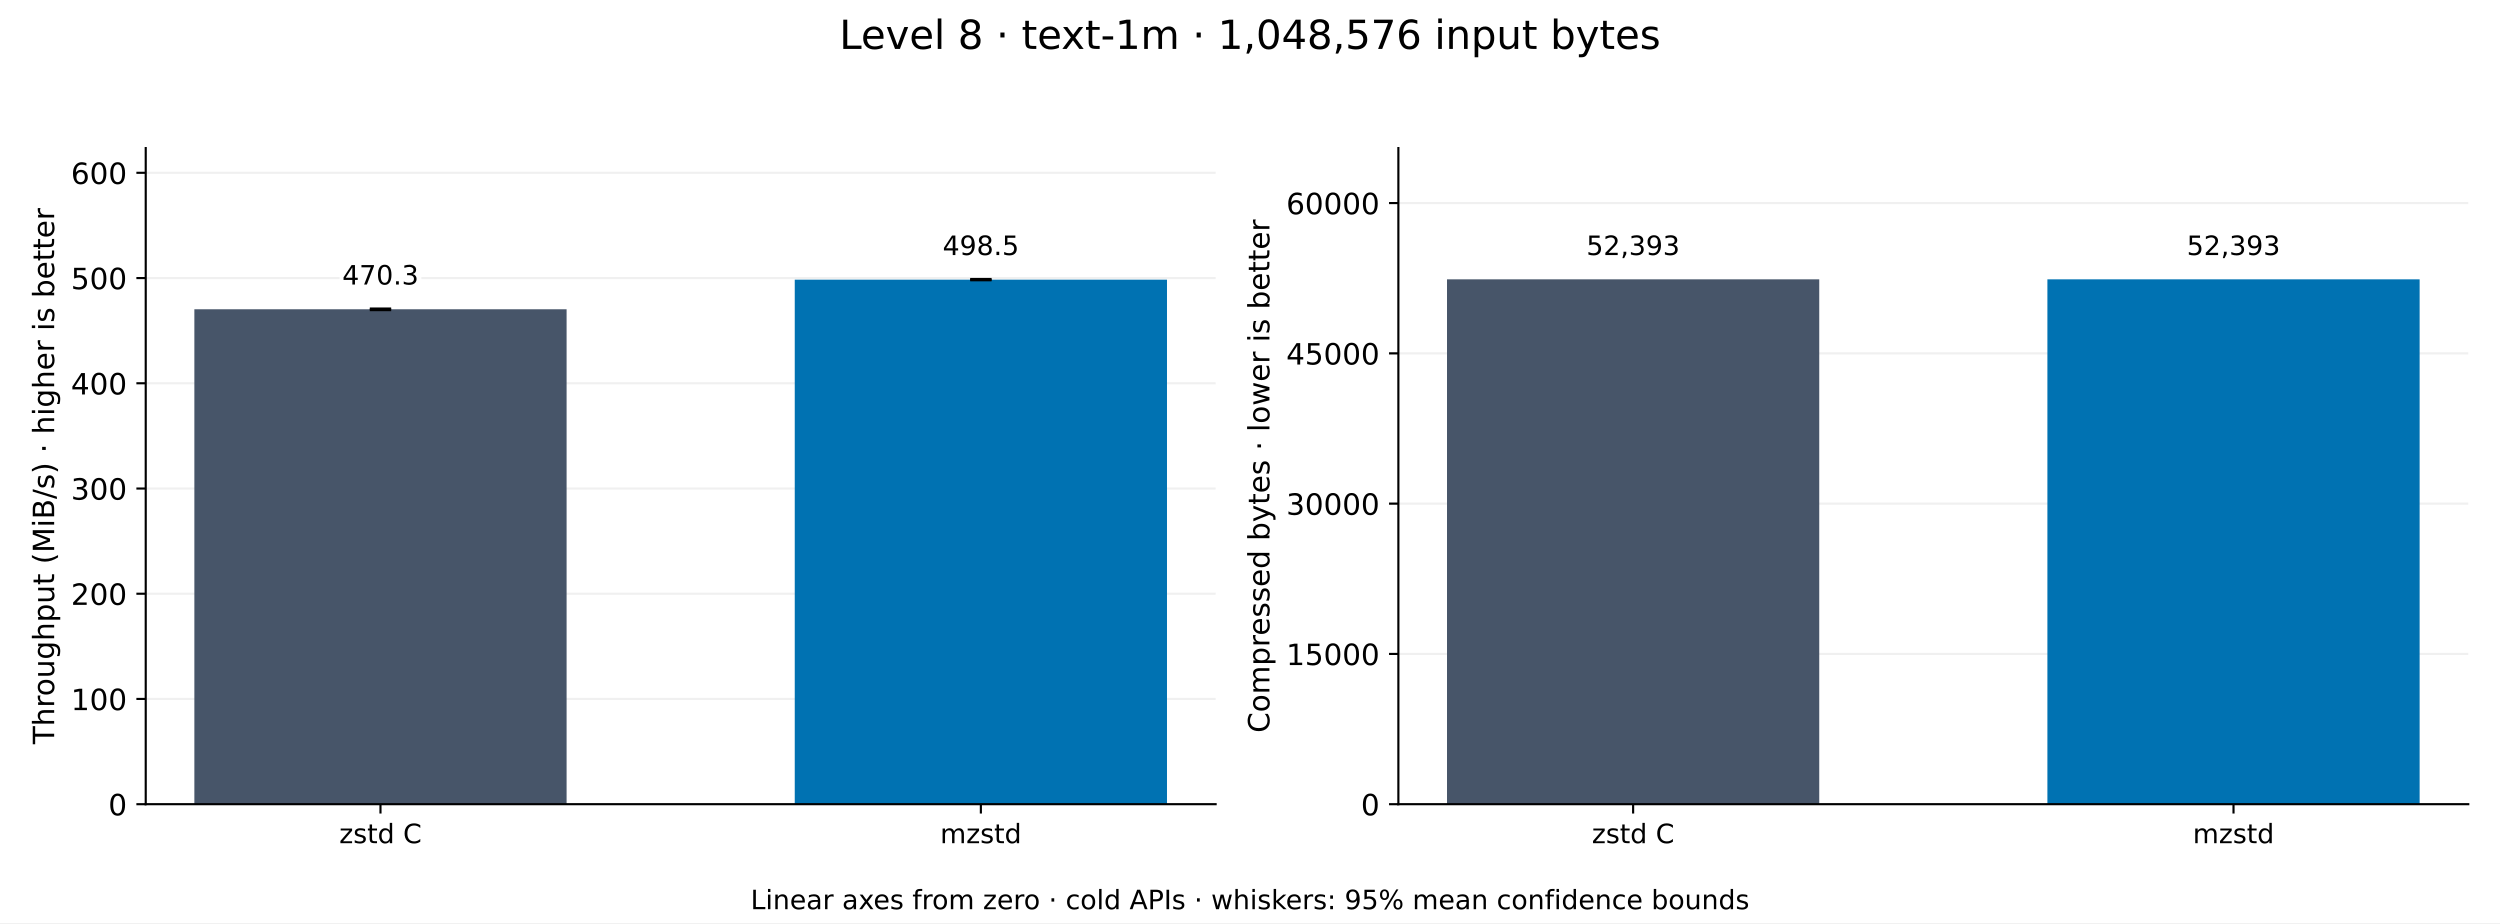
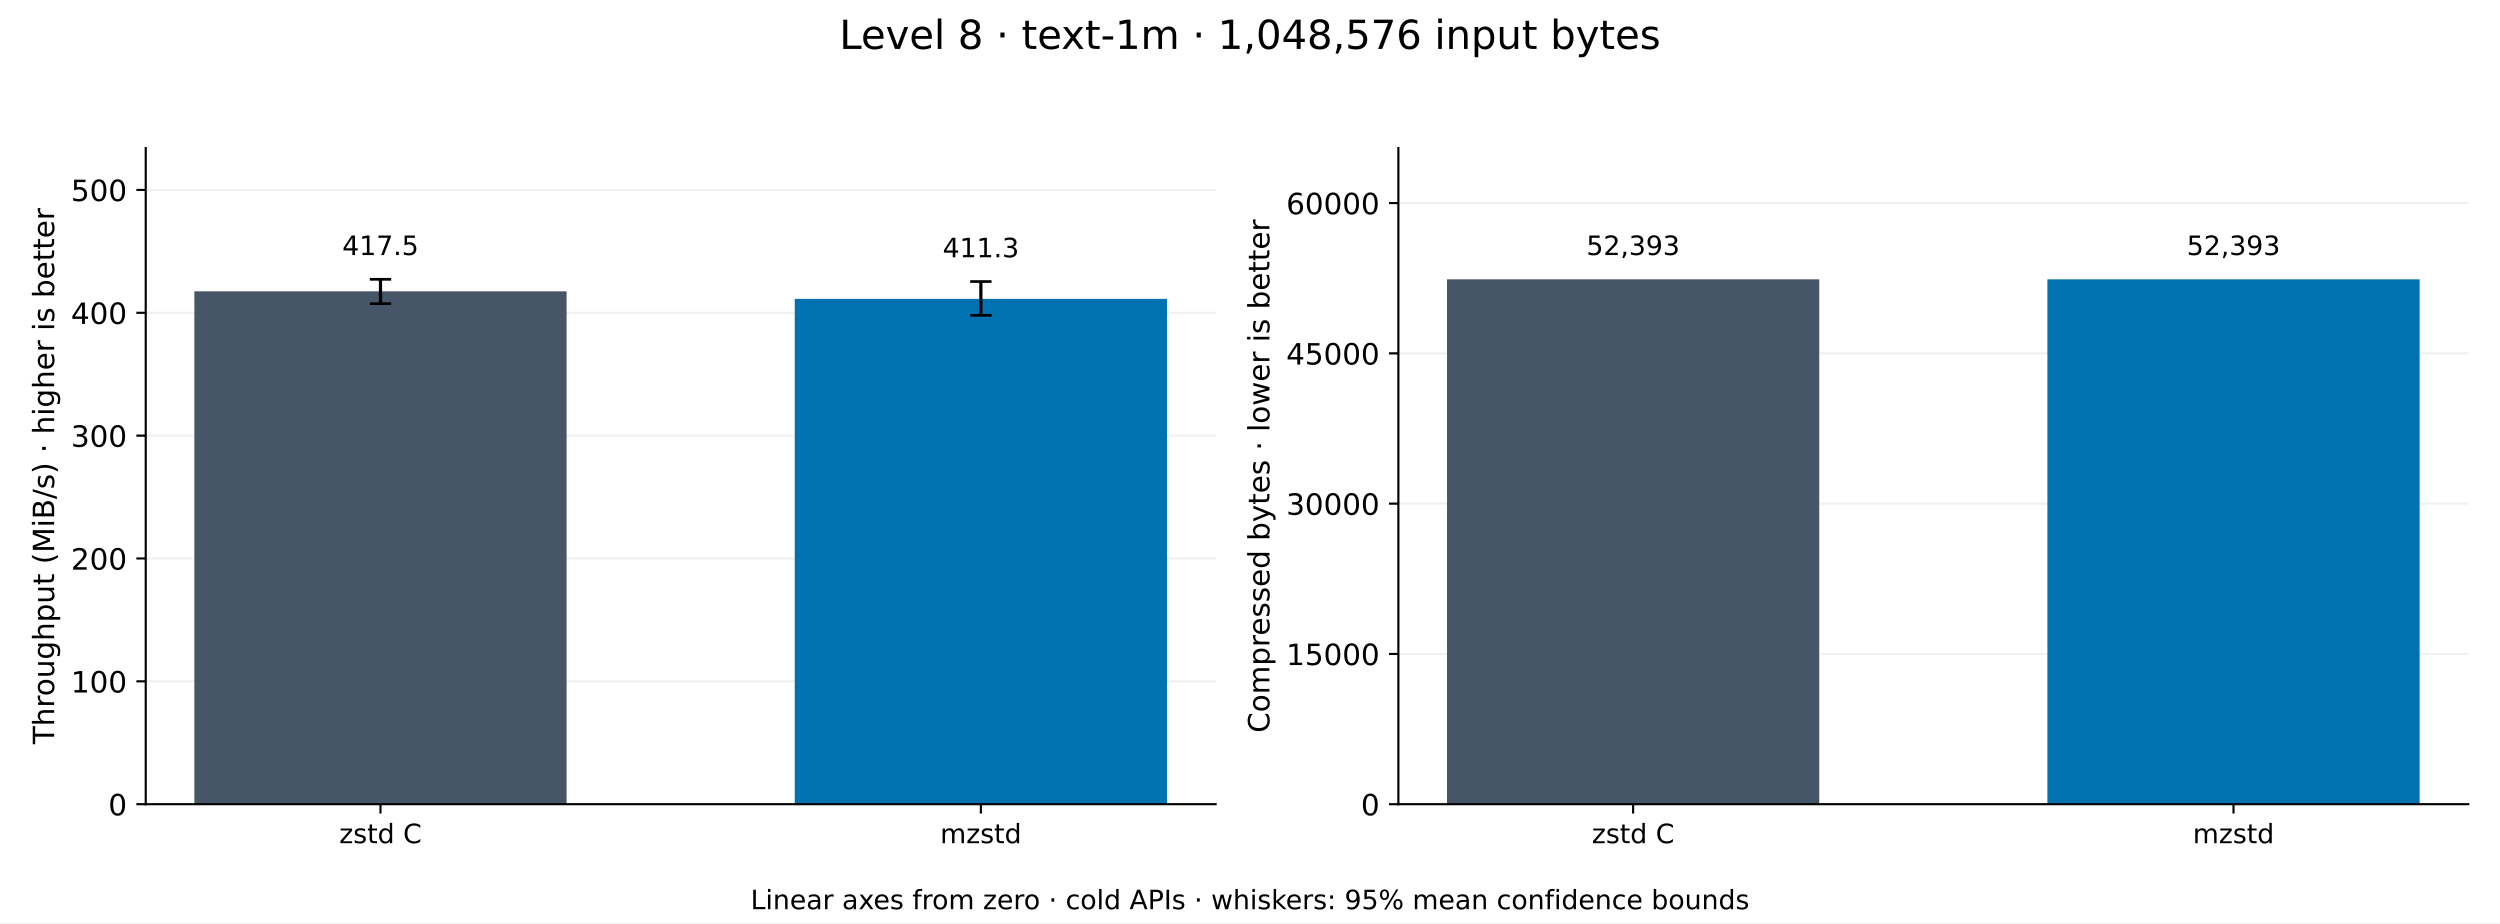
<svg xmlns="http://www.w3.org/2000/svg" xmlns:xlink="http://www.w3.org/1999/xlink" width="936pt" height="345.6pt" viewBox="0 0 936 345.6" version="1.1">
  <defs>
    <style type="text/css">*{stroke-linejoin: round; stroke-linecap: butt}</style>
  </defs>
  <g id="figure_1">
    <g id="patch_1">
      <path d="M 0 345.6 L 936 345.6 L 936 0 L 0 0 z " style="fill: #ffffff" />
    </g>
    <g id="axes_1">
      <g id="patch_2">
        <path d="M 54.56 301.088 L 455.13 301.088 L 455.13 55.44 L 54.56 55.44 z " style="fill: #ffffff" />
      </g>
      <g id="matplotlib.axis_1">
        <g id="xtick_1">
          <g id="line2d_1">
            <defs>
              <path id="mcbfd24ea1b" d="M 0 0 L 0 3.5 " style="stroke: #000000; stroke-width: 0.8" />
            </defs>
            <g>
              <use xlink:href="#mcbfd24ea1b" x="142.452" y="301.088" style="stroke: #000000; stroke-width: 0.8" />
            </g>
          </g>
          <g id="text_1">
            <text style="font-size: 10px; font-family: 'DejaVu Sans', 'Bitstream Vera Sans', 'Computer Modern Sans Serif', 'Lucida Grande', 'Verdana', 'Geneva', 'Lucid', 'Arial', 'Helvetica', 'Avant Garde', sans-serif; text-anchor: middle" x="142.452" y="315.686" transform="rotate(-0 142.4516 315.6864)">zstd C</text>
          </g>
        </g>
        <g id="xtick_2">
          <g id="line2d_2">
            <g>
              <use xlink:href="#mcbfd24ea1b" x="367.238" y="301.088" style="stroke: #000000; stroke-width: 0.8" />
            </g>
          </g>
          <g id="text_2">
            <text style="font-size: 10px; font-family: 'DejaVu Sans', 'Bitstream Vera Sans', 'Computer Modern Sans Serif', 'Lucida Grande', 'Verdana', 'Geneva', 'Lucid', 'Arial', 'Helvetica', 'Avant Garde', sans-serif; text-anchor: middle" x="367.238" y="315.686" transform="rotate(-0 367.2384 315.6864)">mzstd</text>
          </g>
        </g>
      </g>
      <g id="matplotlib.axis_2">
        <g id="ytick_1">
          <g id="line2d_3">
            <path d="M 54.56 301.088 L 455.13 301.088 " clip-path="url(#pa67cffac88)" style="fill: none; stroke: #b0b0b0; stroke-opacity: 0.18; stroke-width: 0.8; stroke-linecap: square" />
          </g>
          <g id="line2d_4">
            <defs>
              <path id="m862e928616" d="M 0 0 L -3.5 0 " style="stroke: #000000; stroke-width: 0.8" />
            </defs>
            <g>
              <use xlink:href="#m862e928616" x="54.56" y="301.088" style="stroke: #000000; stroke-width: 0.8" />
            </g>
          </g>
          <g id="text_3">
            <text style="font-size: 11px; font-family: 'DejaVu Sans', 'Bitstream Vera Sans', 'Computer Modern Sans Serif', 'Lucida Grande', 'Verdana', 'Geneva', 'Lucid', 'Arial', 'Helvetica', 'Avant Garde', sans-serif; text-anchor: end" x="47.56" y="305.267" transform="rotate(-0 47.56 305.2671)">0</text>
          </g>
        </g>
        <g id="ytick_2">
          <g id="line2d_5">
-             <path d="M 54.56 261.691 L 455.13 261.691 " clip-path="url(#pa67cffac88)" style="fill: none; stroke: #b0b0b0; stroke-opacity: 0.18; stroke-width: 0.8; stroke-linecap: square" />
+             <path d="M 54.56 255.092 L 455.13 255.092 " clip-path="url(#pa67cffac88)" style="fill: none; stroke: #b0b0b0; stroke-opacity: 0.18; stroke-width: 0.8; stroke-linecap: square" />
          </g>
          <g id="line2d_6">
            <g>
-               <use xlink:href="#m862e928616" x="54.56" y="261.691" style="stroke: #000000; stroke-width: 0.8" />
+               <use xlink:href="#m862e928616" x="54.56" y="255.092" style="stroke: #000000; stroke-width: 0.8" />
            </g>
          </g>
          <g id="text_4">
-             <text style="font-size: 11px; font-family: 'DejaVu Sans', 'Bitstream Vera Sans', 'Computer Modern Sans Serif', 'Lucida Grande', 'Verdana', 'Geneva', 'Lucid', 'Arial', 'Helvetica', 'Avant Garde', sans-serif; text-anchor: end" x="47.56" y="265.87" transform="rotate(-0 47.56 265.8704)">100</text>
+             <text style="font-size: 11px; font-family: 'DejaVu Sans', 'Bitstream Vera Sans', 'Computer Modern Sans Serif', 'Lucida Grande', 'Verdana', 'Geneva', 'Lucid', 'Arial', 'Helvetica', 'Avant Garde', sans-serif; text-anchor: end" x="47.56" y="259.272" transform="rotate(-0 47.56 259.2716)">100</text>
          </g>
        </g>
        <g id="ytick_3">
          <g id="line2d_7">
-             <path d="M 54.56 222.294 L 455.13 222.294 " clip-path="url(#pa67cffac88)" style="fill: none; stroke: #b0b0b0; stroke-opacity: 0.18; stroke-width: 0.8; stroke-linecap: square" />
+             <path d="M 54.56 209.097 L 455.13 209.097 " clip-path="url(#pa67cffac88)" style="fill: none; stroke: #b0b0b0; stroke-opacity: 0.18; stroke-width: 0.8; stroke-linecap: square" />
          </g>
          <g id="line2d_8">
            <g>
-               <use xlink:href="#m862e928616" x="54.56" y="222.294" style="stroke: #000000; stroke-width: 0.8" />
+               <use xlink:href="#m862e928616" x="54.56" y="209.097" style="stroke: #000000; stroke-width: 0.8" />
            </g>
          </g>
          <g id="text_5">
-             <text style="font-size: 11px; font-family: 'DejaVu Sans', 'Bitstream Vera Sans', 'Computer Modern Sans Serif', 'Lucida Grande', 'Verdana', 'Geneva', 'Lucid', 'Arial', 'Helvetica', 'Avant Garde', sans-serif; text-anchor: end" x="47.56" y="226.474" transform="rotate(-0 47.56 226.4736)">200</text>
+             <text style="font-size: 11px; font-family: 'DejaVu Sans', 'Bitstream Vera Sans', 'Computer Modern Sans Serif', 'Lucida Grande', 'Verdana', 'Geneva', 'Lucid', 'Arial', 'Helvetica', 'Avant Garde', sans-serif; text-anchor: end" x="47.56" y="213.276" transform="rotate(-0 47.56 213.276)">200</text>
          </g>
        </g>
        <g id="ytick_4">
          <g id="line2d_9">
-             <path d="M 54.56 182.898 L 455.13 182.898 " clip-path="url(#pa67cffac88)" style="fill: none; stroke: #b0b0b0; stroke-opacity: 0.18; stroke-width: 0.8; stroke-linecap: square" />
+             <path d="M 54.56 163.101 L 455.13 163.101 " clip-path="url(#pa67cffac88)" style="fill: none; stroke: #b0b0b0; stroke-opacity: 0.18; stroke-width: 0.8; stroke-linecap: square" />
          </g>
          <g id="line2d_10">
            <g>
-               <use xlink:href="#m862e928616" x="54.56" y="182.898" style="stroke: #000000; stroke-width: 0.8" />
+               <use xlink:href="#m862e928616" x="54.56" y="163.101" style="stroke: #000000; stroke-width: 0.8" />
            </g>
          </g>
          <g id="text_6">
-             <text style="font-size: 11px; font-family: 'DejaVu Sans', 'Bitstream Vera Sans', 'Computer Modern Sans Serif', 'Lucida Grande', 'Verdana', 'Geneva', 'Lucid', 'Arial', 'Helvetica', 'Avant Garde', sans-serif; text-anchor: end" x="47.56" y="187.077" transform="rotate(-0 47.56 187.0768)">300</text>
+             <text style="font-size: 11px; font-family: 'DejaVu Sans', 'Bitstream Vera Sans', 'Computer Modern Sans Serif', 'Lucida Grande', 'Verdana', 'Geneva', 'Lucid', 'Arial', 'Helvetica', 'Avant Garde', sans-serif; text-anchor: end" x="47.56" y="167.281" transform="rotate(-0 47.56 167.2805)">300</text>
          </g>
        </g>
        <g id="ytick_5">
          <g id="line2d_11">
-             <path d="M 54.56 143.501 L 455.13 143.501 " clip-path="url(#pa67cffac88)" style="fill: none; stroke: #b0b0b0; stroke-opacity: 0.18; stroke-width: 0.8; stroke-linecap: square" />
+             <path d="M 54.56 117.106 L 455.13 117.106 " clip-path="url(#pa67cffac88)" style="fill: none; stroke: #b0b0b0; stroke-opacity: 0.18; stroke-width: 0.8; stroke-linecap: square" />
          </g>
          <g id="line2d_12">
            <g>
-               <use xlink:href="#m862e928616" x="54.56" y="143.501" style="stroke: #000000; stroke-width: 0.8" />
+               <use xlink:href="#m862e928616" x="54.56" y="117.106" style="stroke: #000000; stroke-width: 0.8" />
            </g>
          </g>
          <g id="text_7">
-             <text style="font-size: 11px; font-family: 'DejaVu Sans', 'Bitstream Vera Sans', 'Computer Modern Sans Serif', 'Lucida Grande', 'Verdana', 'Geneva', 'Lucid', 'Arial', 'Helvetica', 'Avant Garde', sans-serif; text-anchor: end" x="47.56" y="147.68" transform="rotate(-0 47.56 147.68)">400</text>
+             <text style="font-size: 11px; font-family: 'DejaVu Sans', 'Bitstream Vera Sans', 'Computer Modern Sans Serif', 'Lucida Grande', 'Verdana', 'Geneva', 'Lucid', 'Arial', 'Helvetica', 'Avant Garde', sans-serif; text-anchor: end" x="47.56" y="121.285" transform="rotate(-0 47.56 121.285)">400</text>
          </g>
        </g>
        <g id="ytick_6">
          <g id="line2d_13">
-             <path d="M 54.56 104.104 L 455.13 104.104 " clip-path="url(#pa67cffac88)" style="fill: none; stroke: #b0b0b0; stroke-opacity: 0.18; stroke-width: 0.8; stroke-linecap: square" />
+             <path d="M 54.56 71.11 L 455.13 71.11 " clip-path="url(#pa67cffac88)" style="fill: none; stroke: #b0b0b0; stroke-opacity: 0.18; stroke-width: 0.8; stroke-linecap: square" />
          </g>
          <g id="line2d_14">
            <g>
-               <use xlink:href="#m862e928616" x="54.56" y="104.104" style="stroke: #000000; stroke-width: 0.8" />
+               <use xlink:href="#m862e928616" x="54.56" y="71.11" style="stroke: #000000; stroke-width: 0.8" />
            </g>
          </g>
          <g id="text_8">
-             <text style="font-size: 11px; font-family: 'DejaVu Sans', 'Bitstream Vera Sans', 'Computer Modern Sans Serif', 'Lucida Grande', 'Verdana', 'Geneva', 'Lucid', 'Arial', 'Helvetica', 'Avant Garde', sans-serif; text-anchor: end" x="47.56" y="108.283" transform="rotate(-0 47.56 108.2833)">500</text>
-           </g>
-         </g>
-         <g id="ytick_7">
-           <g id="line2d_15">
-             <path d="M 54.56 64.707 L 455.13 64.707 " clip-path="url(#pa67cffac88)" style="fill: none; stroke: #b0b0b0; stroke-opacity: 0.18; stroke-width: 0.8; stroke-linecap: square" />
-           </g>
-           <g id="line2d_16">
-             <g>
-               <use xlink:href="#m862e928616" x="54.56" y="64.707" style="stroke: #000000; stroke-width: 0.8" />
-             </g>
-           </g>
-           <g id="text_9">
-             <text style="font-size: 11px; font-family: 'DejaVu Sans', 'Bitstream Vera Sans', 'Computer Modern Sans Serif', 'Lucida Grande', 'Verdana', 'Geneva', 'Lucid', 'Arial', 'Helvetica', 'Avant Garde', sans-serif; text-anchor: end" x="47.56" y="68.886" transform="rotate(-0 47.56 68.8865)">600</text>
-           </g>
-         </g>
-         <g id="text_10">
+             <text style="font-size: 11px; font-family: 'DejaVu Sans', 'Bitstream Vera Sans', 'Computer Modern Sans Serif', 'Lucida Grande', 'Verdana', 'Geneva', 'Lucid', 'Arial', 'Helvetica', 'Avant Garde', sans-serif; text-anchor: end" x="47.56" y="75.289" transform="rotate(-0 47.56 75.28941)">500</text>
+           </g>
+         </g>
+         <g id="text_9">
          <text style="font-size: 11px; font-family: 'DejaVu Sans', 'Bitstream Vera Sans', 'Computer Modern Sans Serif', 'Lucida Grande', 'Verdana', 'Geneva', 'Lucid', 'Arial', 'Helvetica', 'Avant Garde', sans-serif; text-anchor: middle" x="20.276" y="178.264" transform="rotate(-90 20.27609 178.264)">Throughput (MiB/s) · higher is better</text>
        </g>
      </g>
      <g id="patch_3">
-         <path d="M 72.768 301.088 L 212.136 301.088 L 212.136 115.796 L 72.768 115.796 z " clip-path="url(#pa67cffac88)" style="fill: #475569" />
+         <path d="M 72.768 301.088 L 212.136 301.088 L 212.136 109.069 L 72.768 109.069 z " clip-path="url(#pa67cffac88)" style="fill: #475569" />
      </g>
      <g id="patch_4">
-         <path d="M 297.554 301.088 L 436.922 301.088 L 436.922 104.696 L 297.554 104.696 z " clip-path="url(#pa67cffac88)" style="fill: #0072b2" />
+         <path d="M 297.554 301.088 L 436.922 301.088 L 436.922 111.891 L 297.554 111.891 z " clip-path="url(#pa67cffac88)" style="fill: #0072b2" />
      </g>
      <g id="LineCollection_1">
-         <path d="M 142.452 116.017 L 142.452 115.611 " clip-path="url(#pa67cffac88)" style="fill: none; stroke: #000000; stroke-width: 1.2" />
-         <path d="M 367.238 104.828 L 367.238 104.57 " clip-path="url(#pa67cffac88)" style="fill: none; stroke: #000000; stroke-width: 1.2" />
-       </g>
-       <g id="line2d_17">
+         <path d="M 142.452 113.693 L 142.452 104.57 " clip-path="url(#pa67cffac88)" style="fill: none; stroke: #000000; stroke-width: 1.2" />
+         <path d="M 367.238 118.052 L 367.238 105.409 " clip-path="url(#pa67cffac88)" style="fill: none; stroke: #000000; stroke-width: 1.2" />
+       </g>
+       <g id="line2d_15">
        <defs>
          <path id="mf7f69e77f0" d="M 4 0 L -4 -0 " style="stroke: #000000" />
        </defs>
        <g clip-path="url(#pa67cffac88)">
-           <use xlink:href="#mf7f69e77f0" x="142.452" y="116.017" style="fill: #1f77b4; stroke: #000000" />
-           <use xlink:href="#mf7f69e77f0" x="367.238" y="104.828" style="fill: #1f77b4; stroke: #000000" />
-         </g>
-       </g>
-       <g id="line2d_18">
+           <use xlink:href="#mf7f69e77f0" x="142.452" y="113.693" style="fill: #1f77b4; stroke: #000000" />
+           <use xlink:href="#mf7f69e77f0" x="367.238" y="118.052" style="fill: #1f77b4; stroke: #000000" />
+         </g>
+       </g>
+       <g id="line2d_16">
        <g clip-path="url(#pa67cffac88)">
-           <use xlink:href="#mf7f69e77f0" x="142.452" y="115.611" style="fill: #1f77b4; stroke: #000000" />
-           <use xlink:href="#mf7f69e77f0" x="367.238" y="104.57" style="fill: #1f77b4; stroke: #000000" />
+           <use xlink:href="#mf7f69e77f0" x="142.452" y="104.57" style="fill: #1f77b4; stroke: #000000" />
+           <use xlink:href="#mf7f69e77f0" x="367.238" y="105.409" style="fill: #1f77b4; stroke: #000000" />
        </g>
      </g>
      <g id="patch_5">
        <path d="M 54.56 301.088 L 54.56 55.44 " style="fill: none; stroke: #000000; stroke-width: 0.8; stroke-linejoin: miter; stroke-linecap: square" />
      </g>
      <g id="patch_6">
        <path d="M 54.56 301.088 L 455.13 301.088 " style="fill: none; stroke: #000000; stroke-width: 0.8; stroke-linejoin: miter; stroke-linecap: square" />
      </g>
+       <g id="text_10">
+         <g id="patch_7">
+           <path d="M 127.138 98.57 L 157.766 98.57 L 157.766 86.891 L 127.138 86.891 z " style="fill: #ffffff; opacity: 0.9" />
+         </g>
+         <text style="font-size: 10px; font-family: 'DejaVu Sans', 'Bitstream Vera Sans', 'Computer Modern Sans Serif', 'Lucida Grande', 'Verdana', 'Geneva', 'Lucid', 'Arial', 'Helvetica', 'Avant Garde', sans-serif; text-anchor: middle" x="142.452" y="95.49" transform="rotate(-0 142.4516 95.48991)">417.5</text>
+       </g>
      <g id="text_11">
-         <g id="patch_7">
-           <path d="M 127.138 109.611 L 157.766 109.611 L 157.766 97.933 L 127.138 97.933 z " style="fill: #ffffff; opacity: 0.9" />
-         </g>
-         <text style="font-size: 10px; font-family: 'DejaVu Sans', 'Bitstream Vera Sans', 'Computer Modern Sans Serif', 'Lucida Grande', 'Verdana', 'Geneva', 'Lucid', 'Arial', 'Helvetica', 'Avant Garde', sans-serif; text-anchor: middle" x="142.452" y="106.531" transform="rotate(-0 142.4516 106.531)">470.3</text>
-       </g>
-       <g id="text_12">
        <g id="patch_8">
-           <path d="M 351.924 98.57 L 382.552 98.57 L 382.552 86.891 L 351.924 86.891 z " style="fill: #ffffff; opacity: 0.9" />
-         </g>
-         <text style="font-size: 10px; font-family: 'DejaVu Sans', 'Bitstream Vera Sans', 'Computer Modern Sans Serif', 'Lucida Grande', 'Verdana', 'Geneva', 'Lucid', 'Arial', 'Helvetica', 'Avant Garde', sans-serif; text-anchor: middle" x="367.238" y="95.49" transform="rotate(-0 367.2384 95.48991)">498.5</text>
+           <path d="M 351.924 99.409 L 382.552 99.409 L 382.552 87.731 L 351.924 87.731 z " style="fill: #ffffff; opacity: 0.9" />
+         </g>
+         <text style="font-size: 10px; font-family: 'DejaVu Sans', 'Bitstream Vera Sans', 'Computer Modern Sans Serif', 'Lucida Grande', 'Verdana', 'Geneva', 'Lucid', 'Arial', 'Helvetica', 'Avant Garde', sans-serif; text-anchor: middle" x="367.238" y="96.33" transform="rotate(-0 367.2384 96.32953)">411.3</text>
      </g>
    </g>
    <g id="axes_2">
      <g id="patch_9">
        <path d="M 523.55 301.088 L 924.12 301.088 L 924.12 55.44 L 523.55 55.44 z " style="fill: #ffffff" />
      </g>
      <g id="matplotlib.axis_3">
        <g id="xtick_3">
+           <g id="line2d_17">
+             <g>
+               <use xlink:href="#mcbfd24ea1b" x="611.442" y="301.088" style="stroke: #000000; stroke-width: 0.8" />
+             </g>
+           </g>
+           <g id="text_12">
+             <text style="font-size: 10px; font-family: 'DejaVu Sans', 'Bitstream Vera Sans', 'Computer Modern Sans Serif', 'Lucida Grande', 'Verdana', 'Geneva', 'Lucid', 'Arial', 'Helvetica', 'Avant Garde', sans-serif; text-anchor: middle" x="611.442" y="315.686" transform="rotate(-0 611.4416 315.6864)">zstd C</text>
+           </g>
+         </g>
+         <g id="xtick_4">
+           <g id="line2d_18">
+             <g>
+               <use xlink:href="#mcbfd24ea1b" x="836.228" y="301.088" style="stroke: #000000; stroke-width: 0.8" />
+             </g>
+           </g>
+           <g id="text_13">
+             <text style="font-size: 10px; font-family: 'DejaVu Sans', 'Bitstream Vera Sans', 'Computer Modern Sans Serif', 'Lucida Grande', 'Verdana', 'Geneva', 'Lucid', 'Arial', 'Helvetica', 'Avant Garde', sans-serif; text-anchor: middle" x="836.228" y="315.686" transform="rotate(-0 836.2284 315.6864)">mzstd</text>
+           </g>
+         </g>
+       </g>
+       <g id="matplotlib.axis_4">
+         <g id="ytick_7">
          <g id="line2d_19">
-             <g>
-               <use xlink:href="#mcbfd24ea1b" x="611.442" y="301.088" style="stroke: #000000; stroke-width: 0.8" />
-             </g>
-           </g>
-           <g id="text_13">
-             <text style="font-size: 10px; font-family: 'DejaVu Sans', 'Bitstream Vera Sans', 'Computer Modern Sans Serif', 'Lucida Grande', 'Verdana', 'Geneva', 'Lucid', 'Arial', 'Helvetica', 'Avant Garde', sans-serif; text-anchor: middle" x="611.442" y="315.686" transform="rotate(-0 611.4416 315.6864)">zstd C</text>
-           </g>
-         </g>
-         <g id="xtick_4">
+             <path d="M 523.55 301.088 L 924.12 301.088 " clip-path="url(#pa73c3ccd9b)" style="fill: none; stroke: #b0b0b0; stroke-opacity: 0.18; stroke-width: 0.8; stroke-linecap: square" />
+           </g>
          <g id="line2d_20">
            <g>
-               <use xlink:href="#mcbfd24ea1b" x="836.228" y="301.088" style="stroke: #000000; stroke-width: 0.8" />
+               <use xlink:href="#m862e928616" x="523.55" y="301.088" style="stroke: #000000; stroke-width: 0.8" />
            </g>
          </g>
          <g id="text_14">
-             <text style="font-size: 10px; font-family: 'DejaVu Sans', 'Bitstream Vera Sans', 'Computer Modern Sans Serif', 'Lucida Grande', 'Verdana', 'Geneva', 'Lucid', 'Arial', 'Helvetica', 'Avant Garde', sans-serif; text-anchor: middle" x="836.228" y="315.686" transform="rotate(-0 836.2284 315.6864)">mzstd</text>
-           </g>
-         </g>
-       </g>
-       <g id="matplotlib.axis_4">
+             <text style="font-size: 11px; font-family: 'DejaVu Sans', 'Bitstream Vera Sans', 'Computer Modern Sans Serif', 'Lucida Grande', 'Verdana', 'Geneva', 'Lucid', 'Arial', 'Helvetica', 'Avant Garde', sans-serif; text-anchor: end" x="516.55" y="305.267" transform="rotate(-0 516.55 305.2671)">0</text>
+           </g>
+         </g>
        <g id="ytick_8">
          <g id="line2d_21">
-             <path d="M 523.55 301.088 L 924.12 301.088 " clip-path="url(#pa73c3ccd9b)" style="fill: none; stroke: #b0b0b0; stroke-opacity: 0.18; stroke-width: 0.8; stroke-linecap: square" />
+             <path d="M 523.55 244.825 L 924.12 244.825 " clip-path="url(#pa73c3ccd9b)" style="fill: none; stroke: #b0b0b0; stroke-opacity: 0.18; stroke-width: 0.8; stroke-linecap: square" />
          </g>
          <g id="line2d_22">
            <g>
-               <use xlink:href="#m862e928616" x="523.55" y="301.088" style="stroke: #000000; stroke-width: 0.8" />
+               <use xlink:href="#m862e928616" x="523.55" y="244.825" style="stroke: #000000; stroke-width: 0.8" />
            </g>
          </g>
          <g id="text_15">
-             <text style="font-size: 11px; font-family: 'DejaVu Sans', 'Bitstream Vera Sans', 'Computer Modern Sans Serif', 'Lucida Grande', 'Verdana', 'Geneva', 'Lucid', 'Arial', 'Helvetica', 'Avant Garde', sans-serif; text-anchor: end" x="516.55" y="305.267" transform="rotate(-0 516.55 305.2671)">0</text>
+             <text style="font-size: 11px; font-family: 'DejaVu Sans', 'Bitstream Vera Sans', 'Computer Modern Sans Serif', 'Lucida Grande', 'Verdana', 'Geneva', 'Lucid', 'Arial', 'Helvetica', 'Avant Garde', sans-serif; text-anchor: end" x="516.55" y="249.004" transform="rotate(-0 516.55 249.0044)">15000</text>
          </g>
        </g>
        <g id="ytick_9">
          <g id="line2d_23">
-             <path d="M 523.55 244.825 L 924.12 244.825 " clip-path="url(#pa73c3ccd9b)" style="fill: none; stroke: #b0b0b0; stroke-opacity: 0.18; stroke-width: 0.8; stroke-linecap: square" />
+             <path d="M 523.55 188.562 L 924.12 188.562 " clip-path="url(#pa73c3ccd9b)" style="fill: none; stroke: #b0b0b0; stroke-opacity: 0.18; stroke-width: 0.8; stroke-linecap: square" />
          </g>
          <g id="line2d_24">
            <g>
-               <use xlink:href="#m862e928616" x="523.55" y="244.825" style="stroke: #000000; stroke-width: 0.8" />
+               <use xlink:href="#m862e928616" x="523.55" y="188.562" style="stroke: #000000; stroke-width: 0.8" />
            </g>
          </g>
          <g id="text_16">
-             <text style="font-size: 11px; font-family: 'DejaVu Sans', 'Bitstream Vera Sans', 'Computer Modern Sans Serif', 'Lucida Grande', 'Verdana', 'Geneva', 'Lucid', 'Arial', 'Helvetica', 'Avant Garde', sans-serif; text-anchor: end" x="516.55" y="249.004" transform="rotate(-0 516.55 249.0044)">15000</text>
+             <text style="font-size: 11px; font-family: 'DejaVu Sans', 'Bitstream Vera Sans', 'Computer Modern Sans Serif', 'Lucida Grande', 'Verdana', 'Geneva', 'Lucid', 'Arial', 'Helvetica', 'Avant Garde', sans-serif; text-anchor: end" x="516.55" y="192.742" transform="rotate(-0 516.55 192.7416)">30000</text>
          </g>
        </g>
        <g id="ytick_10">
          <g id="line2d_25">
-             <path d="M 523.55 188.562 L 924.12 188.562 " clip-path="url(#pa73c3ccd9b)" style="fill: none; stroke: #b0b0b0; stroke-opacity: 0.18; stroke-width: 0.8; stroke-linecap: square" />
+             <path d="M 523.55 132.3 L 924.12 132.3 " clip-path="url(#pa73c3ccd9b)" style="fill: none; stroke: #b0b0b0; stroke-opacity: 0.18; stroke-width: 0.8; stroke-linecap: square" />
          </g>
          <g id="line2d_26">
            <g>
-               <use xlink:href="#m862e928616" x="523.55" y="188.562" style="stroke: #000000; stroke-width: 0.8" />
+               <use xlink:href="#m862e928616" x="523.55" y="132.3" style="stroke: #000000; stroke-width: 0.8" />
            </g>
          </g>
          <g id="text_17">
-             <text style="font-size: 11px; font-family: 'DejaVu Sans', 'Bitstream Vera Sans', 'Computer Modern Sans Serif', 'Lucida Grande', 'Verdana', 'Geneva', 'Lucid', 'Arial', 'Helvetica', 'Avant Garde', sans-serif; text-anchor: end" x="516.55" y="192.742" transform="rotate(-0 516.55 192.7416)">30000</text>
+             <text style="font-size: 11px; font-family: 'DejaVu Sans', 'Bitstream Vera Sans', 'Computer Modern Sans Serif', 'Lucida Grande', 'Verdana', 'Geneva', 'Lucid', 'Arial', 'Helvetica', 'Avant Garde', sans-serif; text-anchor: end" x="516.55" y="136.479" transform="rotate(-0 516.55 136.4788)">45000</text>
          </g>
        </g>
        <g id="ytick_11">
          <g id="line2d_27">
-             <path d="M 523.55 132.3 L 924.12 132.3 " clip-path="url(#pa73c3ccd9b)" style="fill: none; stroke: #b0b0b0; stroke-opacity: 0.18; stroke-width: 0.8; stroke-linecap: square" />
+             <path d="M 523.55 76.037 L 924.12 76.037 " clip-path="url(#pa73c3ccd9b)" style="fill: none; stroke: #b0b0b0; stroke-opacity: 0.18; stroke-width: 0.8; stroke-linecap: square" />
          </g>
          <g id="line2d_28">
            <g>
-               <use xlink:href="#m862e928616" x="523.55" y="132.3" style="stroke: #000000; stroke-width: 0.8" />
+               <use xlink:href="#m862e928616" x="523.55" y="76.037" style="stroke: #000000; stroke-width: 0.8" />
            </g>
          </g>
          <g id="text_18">
-             <text style="font-size: 11px; font-family: 'DejaVu Sans', 'Bitstream Vera Sans', 'Computer Modern Sans Serif', 'Lucida Grande', 'Verdana', 'Geneva', 'Lucid', 'Arial', 'Helvetica', 'Avant Garde', sans-serif; text-anchor: end" x="516.55" y="136.479" transform="rotate(-0 516.55 136.4788)">45000</text>
-           </g>
-         </g>
-         <g id="ytick_12">
-           <g id="line2d_29">
-             <path d="M 523.55 76.037 L 924.12 76.037 " clip-path="url(#pa73c3ccd9b)" style="fill: none; stroke: #b0b0b0; stroke-opacity: 0.18; stroke-width: 0.8; stroke-linecap: square" />
-           </g>
-           <g id="line2d_30">
-             <g>
-               <use xlink:href="#m862e928616" x="523.55" y="76.037" style="stroke: #000000; stroke-width: 0.8" />
-             </g>
-           </g>
-           <g id="text_19">
            <text style="font-size: 11px; font-family: 'DejaVu Sans', 'Bitstream Vera Sans', 'Computer Modern Sans Serif', 'Lucida Grande', 'Verdana', 'Geneva', 'Lucid', 'Arial', 'Helvetica', 'Avant Garde', sans-serif; text-anchor: end" x="516.55" y="80.216" transform="rotate(-0 516.55 80.21601)">60000</text>
          </g>
        </g>
-         <g id="text_20">
+         <g id="text_19">
          <text style="font-size: 11px; font-family: 'DejaVu Sans', 'Bitstream Vera Sans', 'Computer Modern Sans Serif', 'Lucida Grande', 'Verdana', 'Geneva', 'Lucid', 'Arial', 'Helvetica', 'Avant Garde', sans-serif; text-anchor: middle" x="475.269" y="178.264" transform="rotate(-90 475.2686 178.264)">Compressed bytes · lower is better</text>
        </g>
      </g>
      <g id="patch_10">
        <path d="M 541.758 301.088 L 681.126 301.088 L 681.126 104.57 L 541.758 104.57 z " clip-path="url(#pa73c3ccd9b)" style="fill: #475569" />
      </g>
      <g id="patch_11">
        <path d="M 766.544 301.088 L 905.912 301.088 L 905.912 104.57 L 766.544 104.57 z " clip-path="url(#pa73c3ccd9b)" style="fill: #0072b2" />
      </g>
      <g id="patch_12">
        <path d="M 523.55 301.088 L 523.55 55.44 " style="fill: none; stroke: #000000; stroke-width: 0.8; stroke-linejoin: miter; stroke-linecap: square" />
      </g>
      <g id="patch_13">
        <path d="M 523.55 301.088 L 924.12 301.088 " style="fill: none; stroke: #000000; stroke-width: 0.8; stroke-linejoin: miter; stroke-linecap: square" />
      </g>
-       <g id="text_21">
+       <g id="text_20">
        <g id="patch_14">
          <path d="M 592.946 98.57 L 629.937 98.57 L 629.937 86.891 L 592.946 86.891 z " style="fill: #ffffff; opacity: 0.9" />
        </g>
        <text style="font-size: 10px; font-family: 'DejaVu Sans', 'Bitstream Vera Sans', 'Computer Modern Sans Serif', 'Lucida Grande', 'Verdana', 'Geneva', 'Lucid', 'Arial', 'Helvetica', 'Avant Garde', sans-serif; text-anchor: middle" x="611.442" y="95.49" transform="rotate(-0 611.4416 95.48991)">52,393</text>
      </g>
-       <g id="text_22">
+       <g id="text_21">
        <g id="patch_15">
          <path d="M 817.733 98.57 L 854.724 98.57 L 854.724 86.891 L 817.733 86.891 z " style="fill: #ffffff; opacity: 0.9" />
        </g>
        <text style="font-size: 10px; font-family: 'DejaVu Sans', 'Bitstream Vera Sans', 'Computer Modern Sans Serif', 'Lucida Grande', 'Verdana', 'Geneva', 'Lucid', 'Arial', 'Helvetica', 'Avant Garde', sans-serif; text-anchor: middle" x="836.228" y="95.49" transform="rotate(-0 836.2284 95.48991)">52,393</text>
      </g>
    </g>
+     <g id="text_22">
+       <text style="font-size: 15px; font-family: 'DejaVu Sans', 'Bitstream Vera Sans', 'Computer Modern Sans Serif', 'Lucida Grande', 'Verdana', 'Geneva', 'Lucid', 'Arial', 'Helvetica', 'Avant Garde', sans-serif; text-anchor: middle" x="468" y="18.31" transform="rotate(-0 468 18.30966)">Level 8 · text-1m · 1,048,576 input bytes</text>
+     </g>
    <g id="text_23">
-       <text style="font-size: 15px; font-family: 'DejaVu Sans', 'Bitstream Vera Sans', 'Computer Modern Sans Serif', 'Lucida Grande', 'Verdana', 'Geneva', 'Lucid', 'Arial', 'Helvetica', 'Avant Garde', sans-serif; text-anchor: middle" x="468" y="18.31" transform="rotate(-0 468 18.30966)">Level 8 · text-1m · 1,048,576 input bytes</text>
-     </g>
-     <g id="text_24">
      <text style="font-size: 10px; font-family: 'DejaVu Sans', 'Bitstream Vera Sans', 'Computer Modern Sans Serif', 'Lucida Grande', 'Verdana', 'Geneva', 'Lucid', 'Arial', 'Helvetica', 'Avant Garde', sans-serif; text-anchor: middle" x="468" y="340.416" transform="rotate(-0 468 340.416)">Linear axes from zero · cold APIs · whiskers: 95% mean confidence bounds</text>
    </g>
  </g>
  <defs>
    <clipPath id="pa67cffac88">
      <rect x="54.56" y="55.44" width="400.57" height="245.648" />
    </clipPath>
    <clipPath id="pa73c3ccd9b">
      <rect x="523.55" y="55.44" width="400.57" height="245.648" />
    </clipPath>
  </defs>
</svg>
